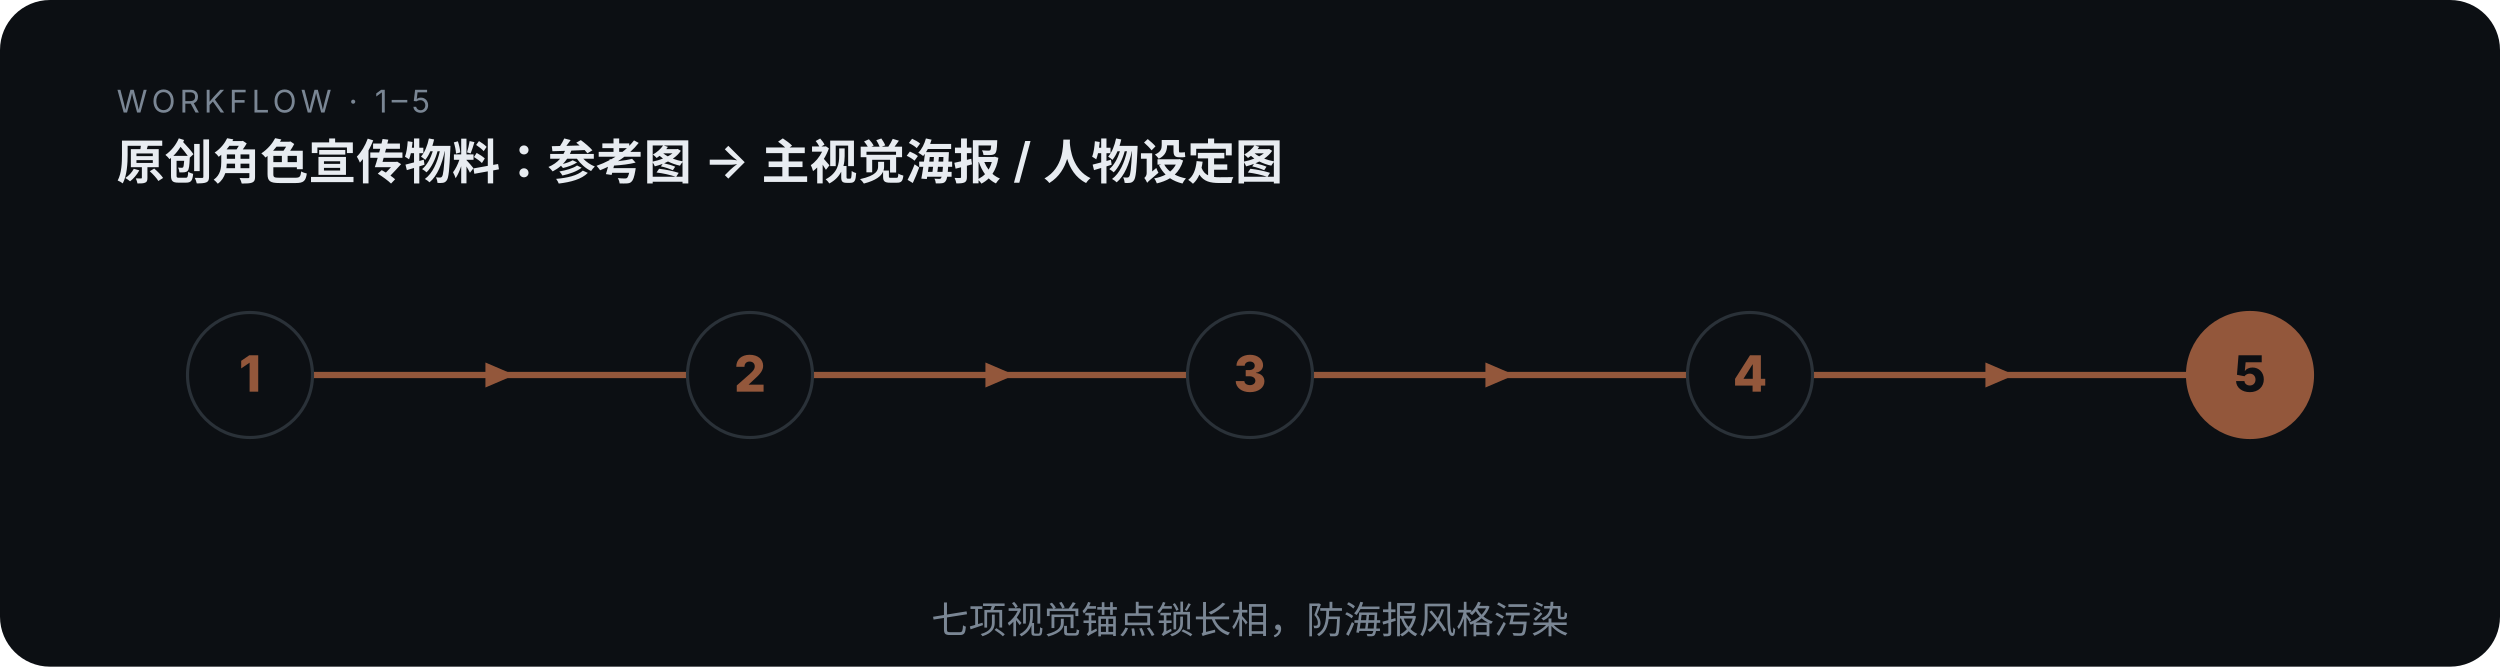
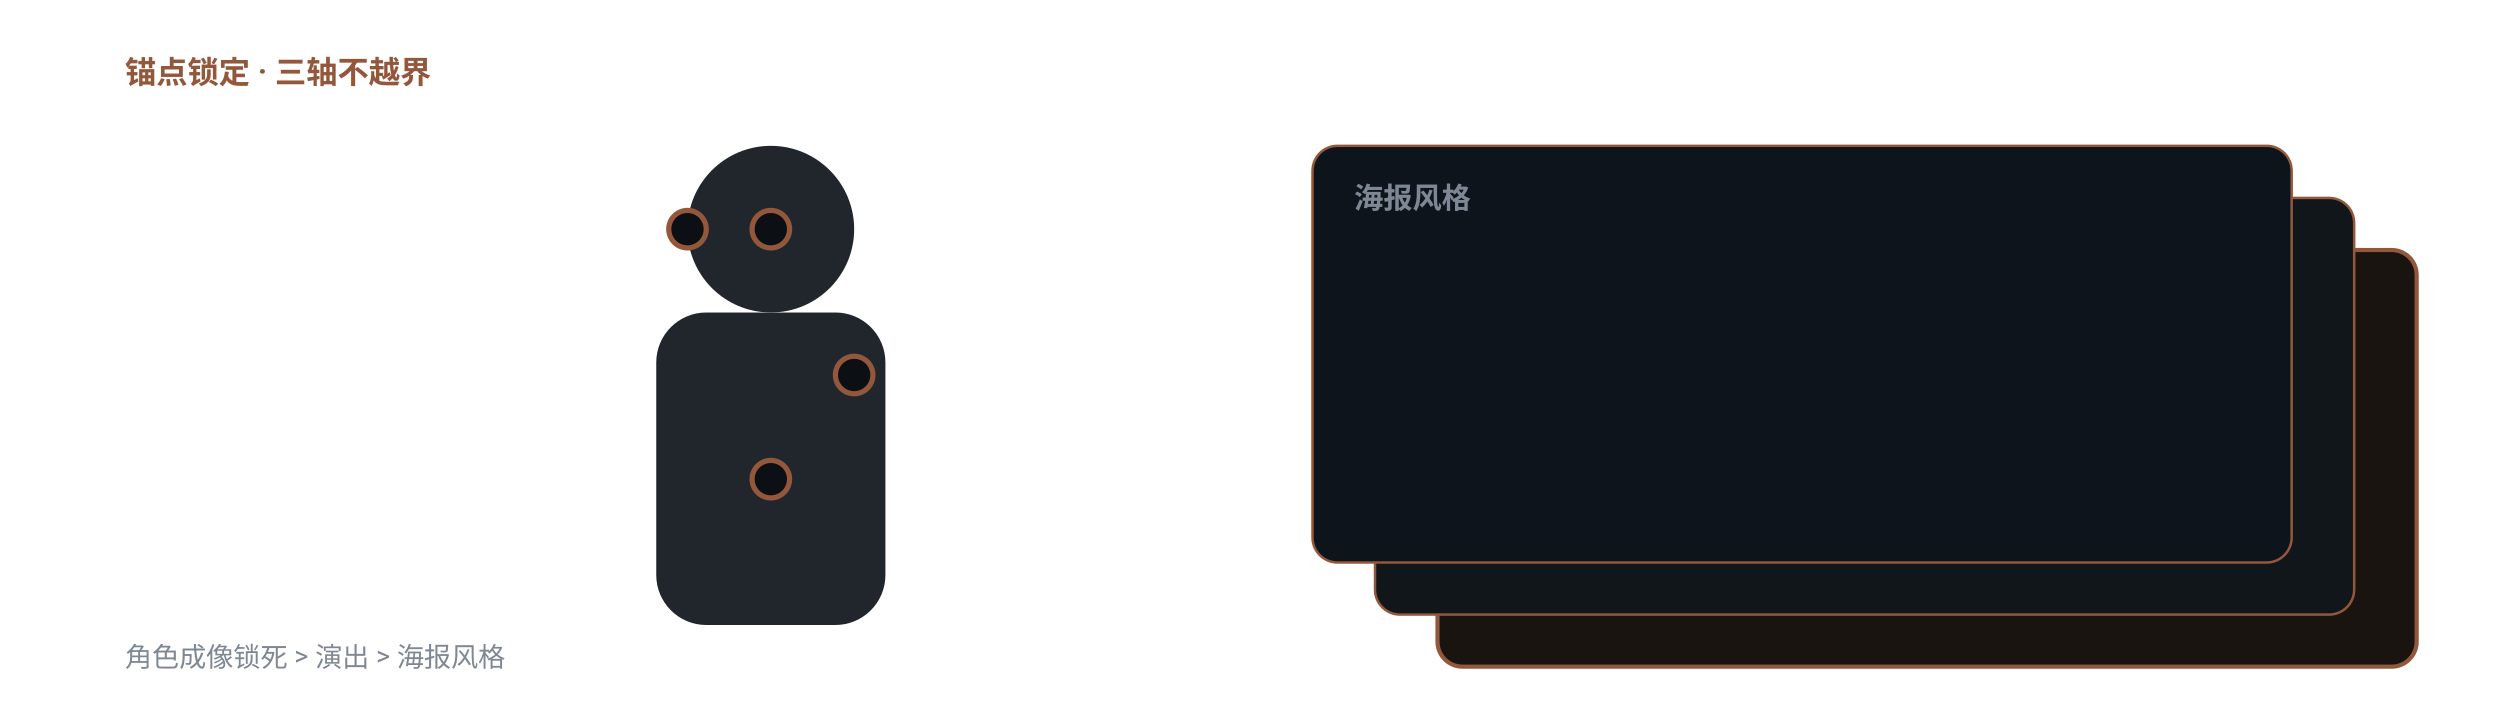
- <svg xmlns="http://www.w3.org/2000/svg" width="1200" height="320" viewBox="0 0 1200 320" role="img" aria-labelledby="title desc">
-   <rect width="1200" height="320" rx="24" fill="#0C0F13" />
-   <g id="title-block" transform="translate(56 40)">
-     <text x="0" y="14" fill="#7A8694" font-size="15" letter-spacing="2" font-family="-apple-system, BlinkMacSystemFont, 'Segoe UI', 'PingFang SC', 'Microsoft YaHei', sans-serif">WORKFLOW · 1–5</text>
-     <text x="0" y="46" fill="#E8ECF1" font-size="23" font-weight="600" font-family="-apple-system, BlinkMacSystemFont, 'Segoe UI', 'PingFang SC', 'Microsoft YaHei', sans-serif">原创角色宣传物料：参考图 → 主视觉海报 / 人物设定图</text>
-   </g>
-   <g id="project-proof">
-     <line x1="120.0" y1="180" x2="1080.0" y2="180" stroke="#93573B" stroke-width="3" />
-     <path d="M233.0 174 L247.0 180 L233.0 186 Z" fill="#93573B" />
-     <path d="M473.0 174 L487.0 180 L473.0 186 Z" fill="#93573B" />
-     <path d="M713.0 174 L727.0 180 L713.0 186 Z" fill="#93573B" />
-     <path d="M953.0 174 L967.0 180 L953.0 186 Z" fill="#93573B" />
-     <g id="stage-1" transform="translate(120 180)">
-       <circle r="30" fill="#0C0F13" stroke="#2A3138" stroke-width="1.5" />
-       <text x="0" y="8" fill="#93573B" font-size="24" font-weight="800" text-anchor="middle" font-family="-apple-system, BlinkMacSystemFont, 'Segoe UI', 'PingFang SC', 'Microsoft YaHei', sans-serif">1</text>
-       <text x="0" y="238" fill="#E8ECF1" font-size="21" font-weight="600" text-anchor="middle" font-family="-apple-system, BlinkMacSystemFont, 'Segoe UI', 'PingFang SC', 'Microsoft YaHei', sans-serif">角色锁定</text>
-     </g>
-     <g id="stage-2" transform="translate(360 180)">
-       <circle r="30" fill="#0C0F13" stroke="#2A3138" stroke-width="1.5" />
-       <text x="0" y="8" fill="#93573B" font-size="24" font-weight="800" text-anchor="middle" font-family="-apple-system, BlinkMacSystemFont, 'Segoe UI', 'PingFang SC', 'Microsoft YaHei', sans-serif">2</text>
-       <text x="0" y="238" fill="#E8ECF1" font-size="21" font-weight="600" text-anchor="middle" font-family="-apple-system, BlinkMacSystemFont, 'Segoe UI', 'PingFang SC', 'Microsoft YaHei', sans-serif">成像锁定</text>
-     </g>
-     <g id="stage-3" transform="translate(600 180)">
-       <circle r="30" fill="#0C0F13" stroke="#2A3138" stroke-width="1.5" />
-       <text x="0" y="8" fill="#93573B" font-size="24" font-weight="800" text-anchor="middle" font-family="-apple-system, BlinkMacSystemFont, 'Segoe UI', 'PingFang SC', 'Microsoft YaHei', sans-serif">3</text>
-       <text x="0" y="238" fill="#E8ECF1" font-size="21" font-weight="600" text-anchor="middle" font-family="-apple-system, BlinkMacSystemFont, 'Segoe UI', 'PingFang SC', 'Microsoft YaHei', sans-serif">视觉锚点</text>
-     </g>
-     <g id="stage-4" transform="translate(840 180)">
-       <circle r="30" fill="#0C0F13" stroke="#2A3138" stroke-width="1.5" />
-       <text x="0" y="8" fill="#93573B" font-size="24" font-weight="800" text-anchor="middle" font-family="-apple-system, BlinkMacSystemFont, 'Segoe UI', 'PingFang SC', 'Microsoft YaHei', sans-serif">4</text>
-       <text x="0" y="238" fill="#E8ECF1" font-size="21" font-weight="600" text-anchor="middle" font-family="-apple-system, BlinkMacSystemFont, 'Segoe UI', 'PingFang SC', 'Microsoft YaHei', sans-serif">定演出</text>
-     </g>
-     <g id="stage-5" transform="translate(1080 180)">
-       <circle r="30" fill="#93573B" stroke="#93573B" stroke-width="1.5" />
-       <text x="0" y="8" fill="#0C0F13" font-size="24" font-weight="800" text-anchor="middle" font-family="-apple-system, BlinkMacSystemFont, 'Segoe UI', 'PingFang SC', 'Microsoft YaHei', sans-serif">5</text>
-       <text x="0" y="238" fill="#E8ECF1" font-size="21" font-weight="600" text-anchor="middle" font-family="-apple-system, BlinkMacSystemFont, 'Segoe UI', 'PingFang SC', 'Microsoft YaHei', sans-serif">成稿</text>
-     </g>
-   </g>
-   <g id="metadata">
-     <text x="600" y="304" fill="#7A8694" font-size="18" text-anchor="middle" font-family="-apple-system, BlinkMacSystemFont, 'Segoe UI', 'PingFang SC', 'Microsoft YaHei', sans-serif">七项视觉锚点锁长相，防海报风格污染</text>
-   </g>
+ <svg xmlns="http://www.w3.org/2000/svg" viewBox="0 0 1200 340" width="100%" role="img" font-family="-apple-system, BlinkMacSystemFont, 'Segoe UI', Roboto, 'Helvetica Neue', Arial, 'PingFang SC', 'Microsoft YaHei', sans-serif">
+   <rect width="0" height="0" fill="#0C0F13" />
+   <circle cx="370" cy="110" r="40" fill="#21262D" stroke="none" stroke-width="2" />
+   <rect x="315" y="150" width="110" height="150" rx="24" fill="#21262D" stroke="none" stroke-width="2" />
+   <circle cx="330" cy="110" r="9" fill="#0C0F13" stroke="#93573B" stroke-width="2.5" />
+   <circle cx="370" cy="110" r="9" fill="#0C0F13" stroke="#93573B" stroke-width="2.5" />
+   <circle cx="410" cy="180" r="9" fill="#0C0F13" stroke="#93573B" stroke-width="2.5" />
+   <circle cx="370" cy="230" r="9" fill="#0C0F13" stroke="#93573B" stroke-width="2.5" />
+   <rect x="690" y="120" width="470" height="200" rx="12" fill="#1A1410" stroke="#93573B" stroke-width="2" />
+   <text x="710" y="150" font-family="-apple-system, BlinkMacSystemFont, 'Segoe UI', Roboto, 'Helvetica Neue', Arial, 'PingFang SC', 'Microsoft YaHei', sans-serif" font-size="14" fill="#93573B" font-weight="700" text-anchor="start">角色锁死</text>
+   <rect x="660" y="95" width="470" height="200" rx="12" fill="#11161B" stroke="#93573B" stroke-width="1.2" />
+   <text x="680" y="125" font-family="-apple-system, BlinkMacSystemFont, 'Segoe UI', Roboto, 'Helvetica Neue', Arial, 'PingFang SC', 'Microsoft YaHei', sans-serif" font-size="14" fill="#7E8794" font-weight="700" text-anchor="start">演出</text>
+   <rect x="630" y="70" width="470" height="200" rx="12" fill="#0E141B" stroke="#93573B" stroke-width="1.2" />
+   <text x="650" y="100" font-family="-apple-system, BlinkMacSystemFont, 'Segoe UI', Roboto, 'Helvetica Neue', Arial, 'PingFang SC', 'Microsoft YaHei', sans-serif" font-size="14" fill="#7E8794" font-weight="700" text-anchor="start">海报风格</text>
+   <text x="60" y="40" font-family="-apple-system, BlinkMacSystemFont, 'Segoe UI', Roboto, 'Helvetica Neue', Arial, 'PingFang SC', 'Microsoft YaHei', sans-serif" font-size="15" fill="#93573B" font-weight="700" text-anchor="start">锚点锁定 · 三轴不越界</text>
+   <text x="60" y="320" font-family="-apple-system, BlinkMacSystemFont, 'Segoe UI', Roboto, 'Helvetica Neue', Arial, 'PingFang SC', 'Microsoft YaHei', sans-serif" font-size="13" fill="#7E8794" font-weight="400" text-anchor="start">角色成像锁死 &gt; 演出 &gt; 海报风格</text>
</svg>
